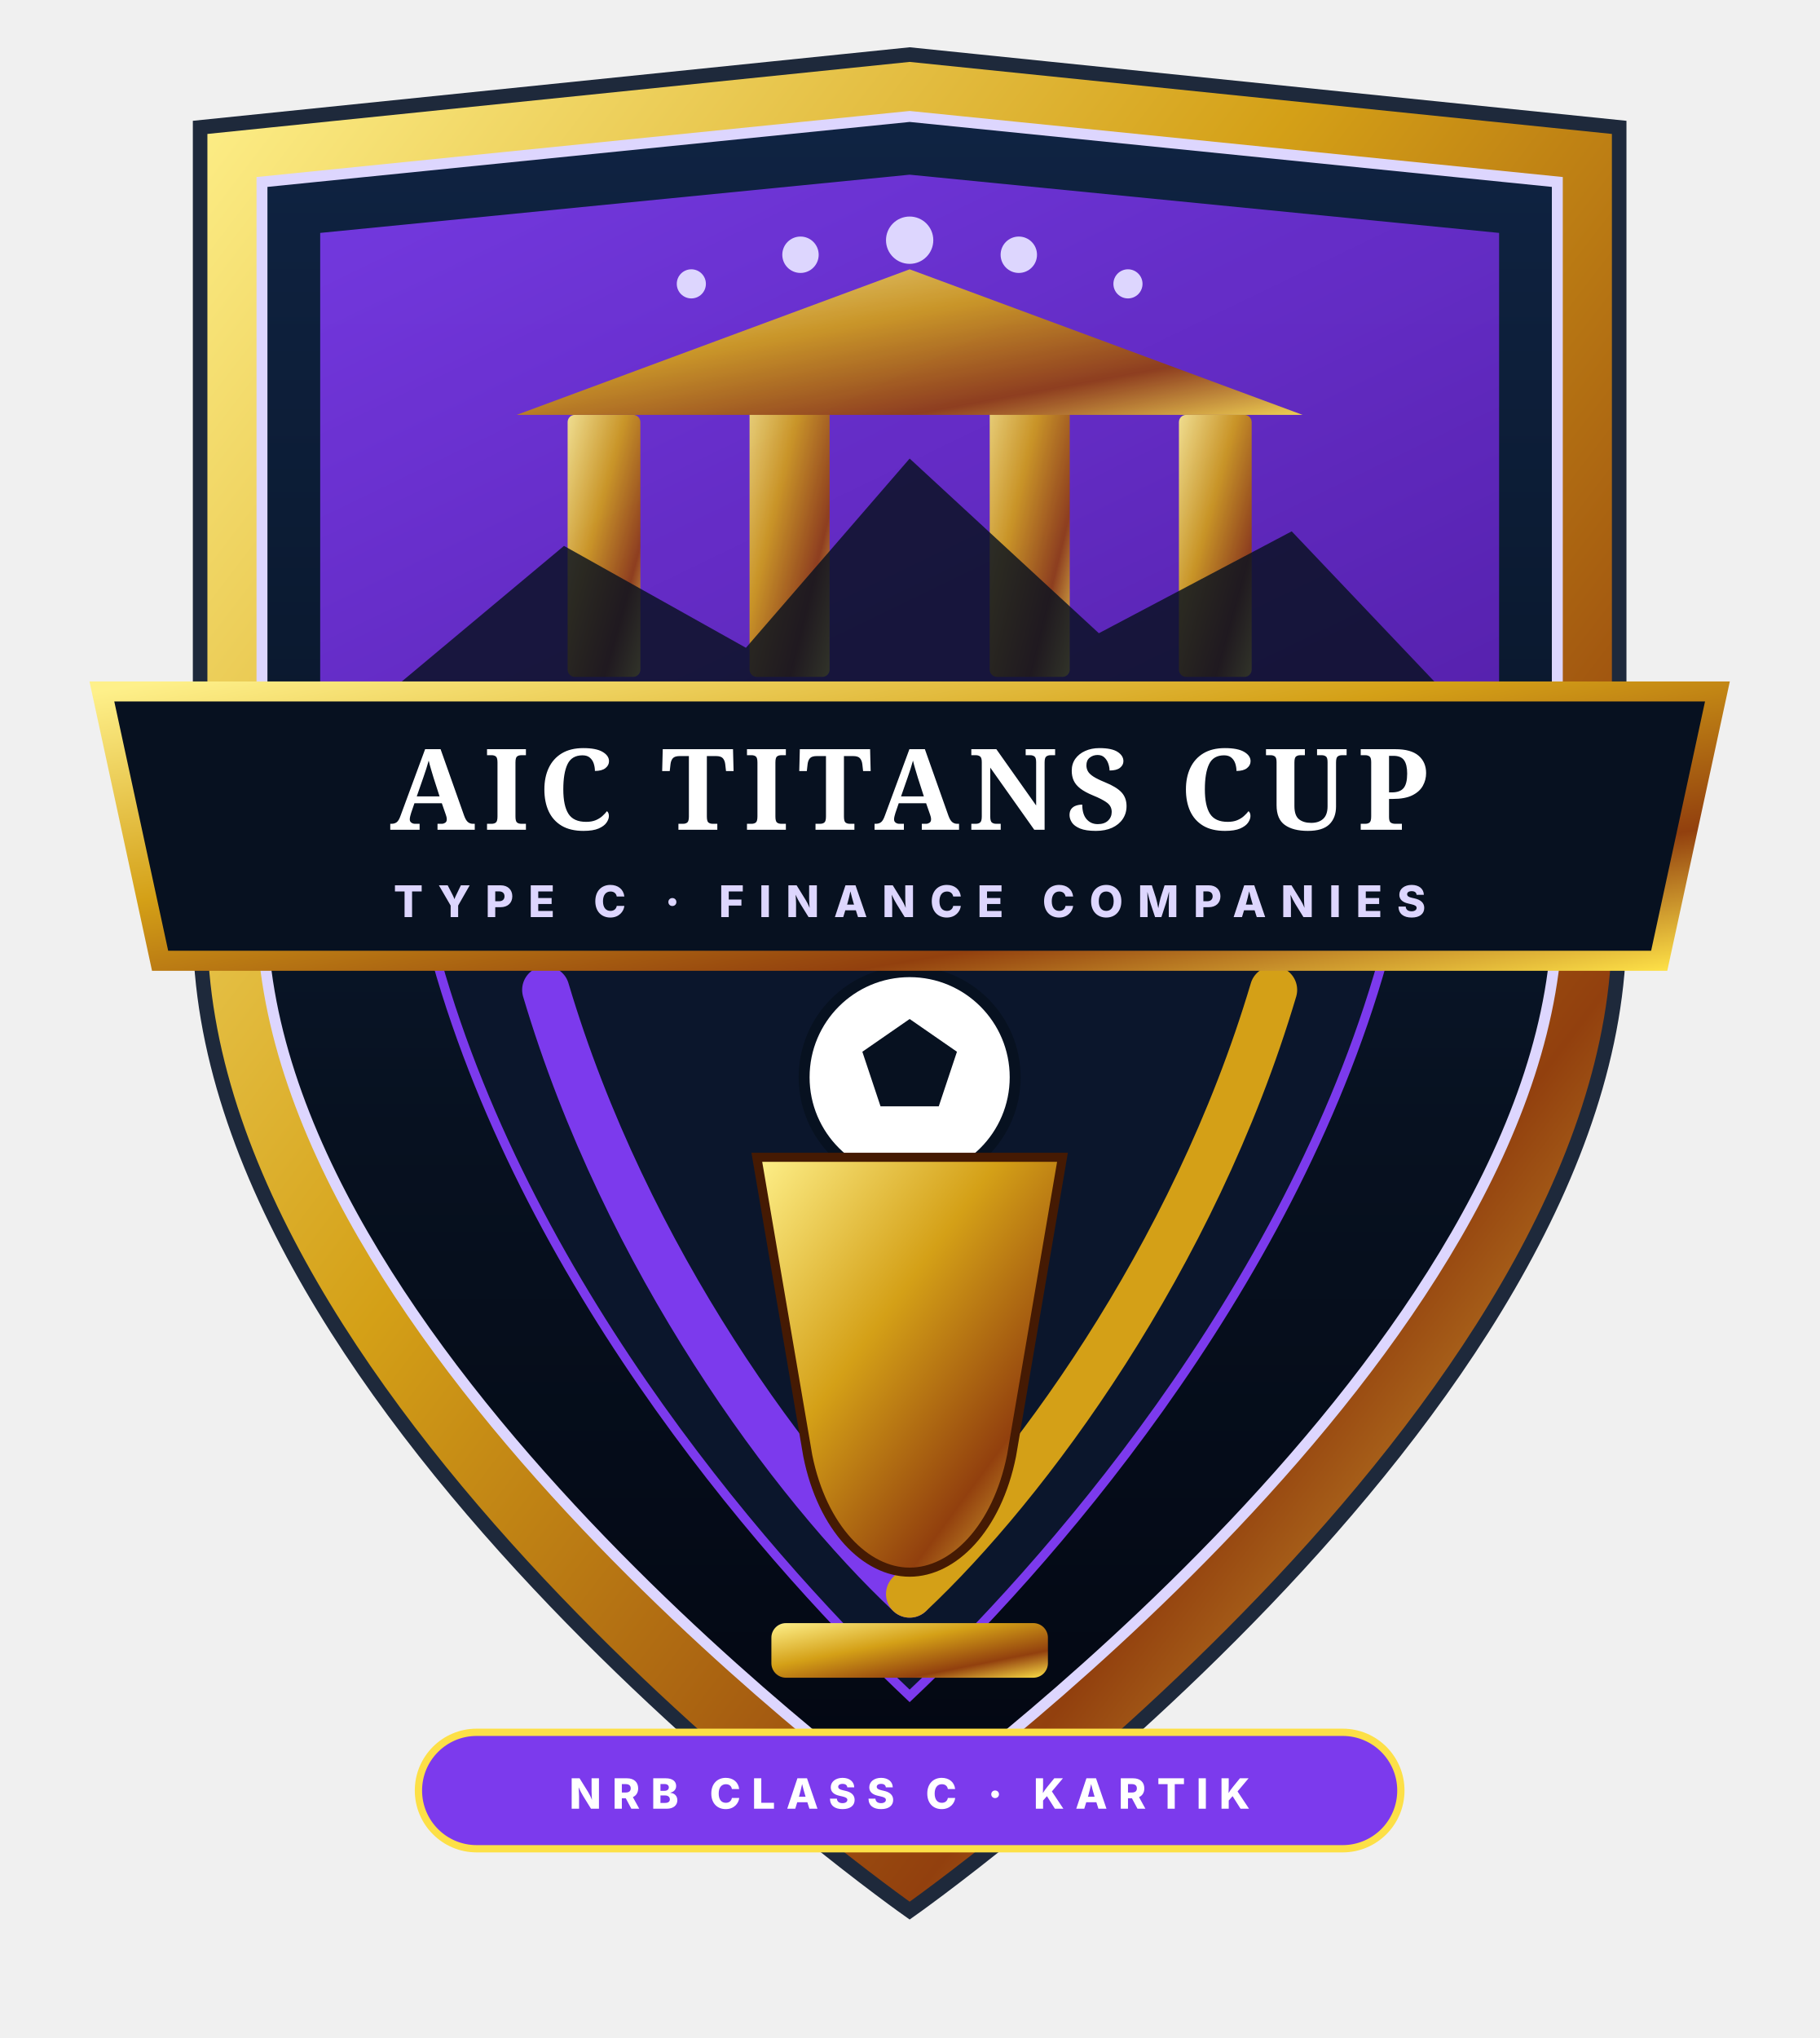
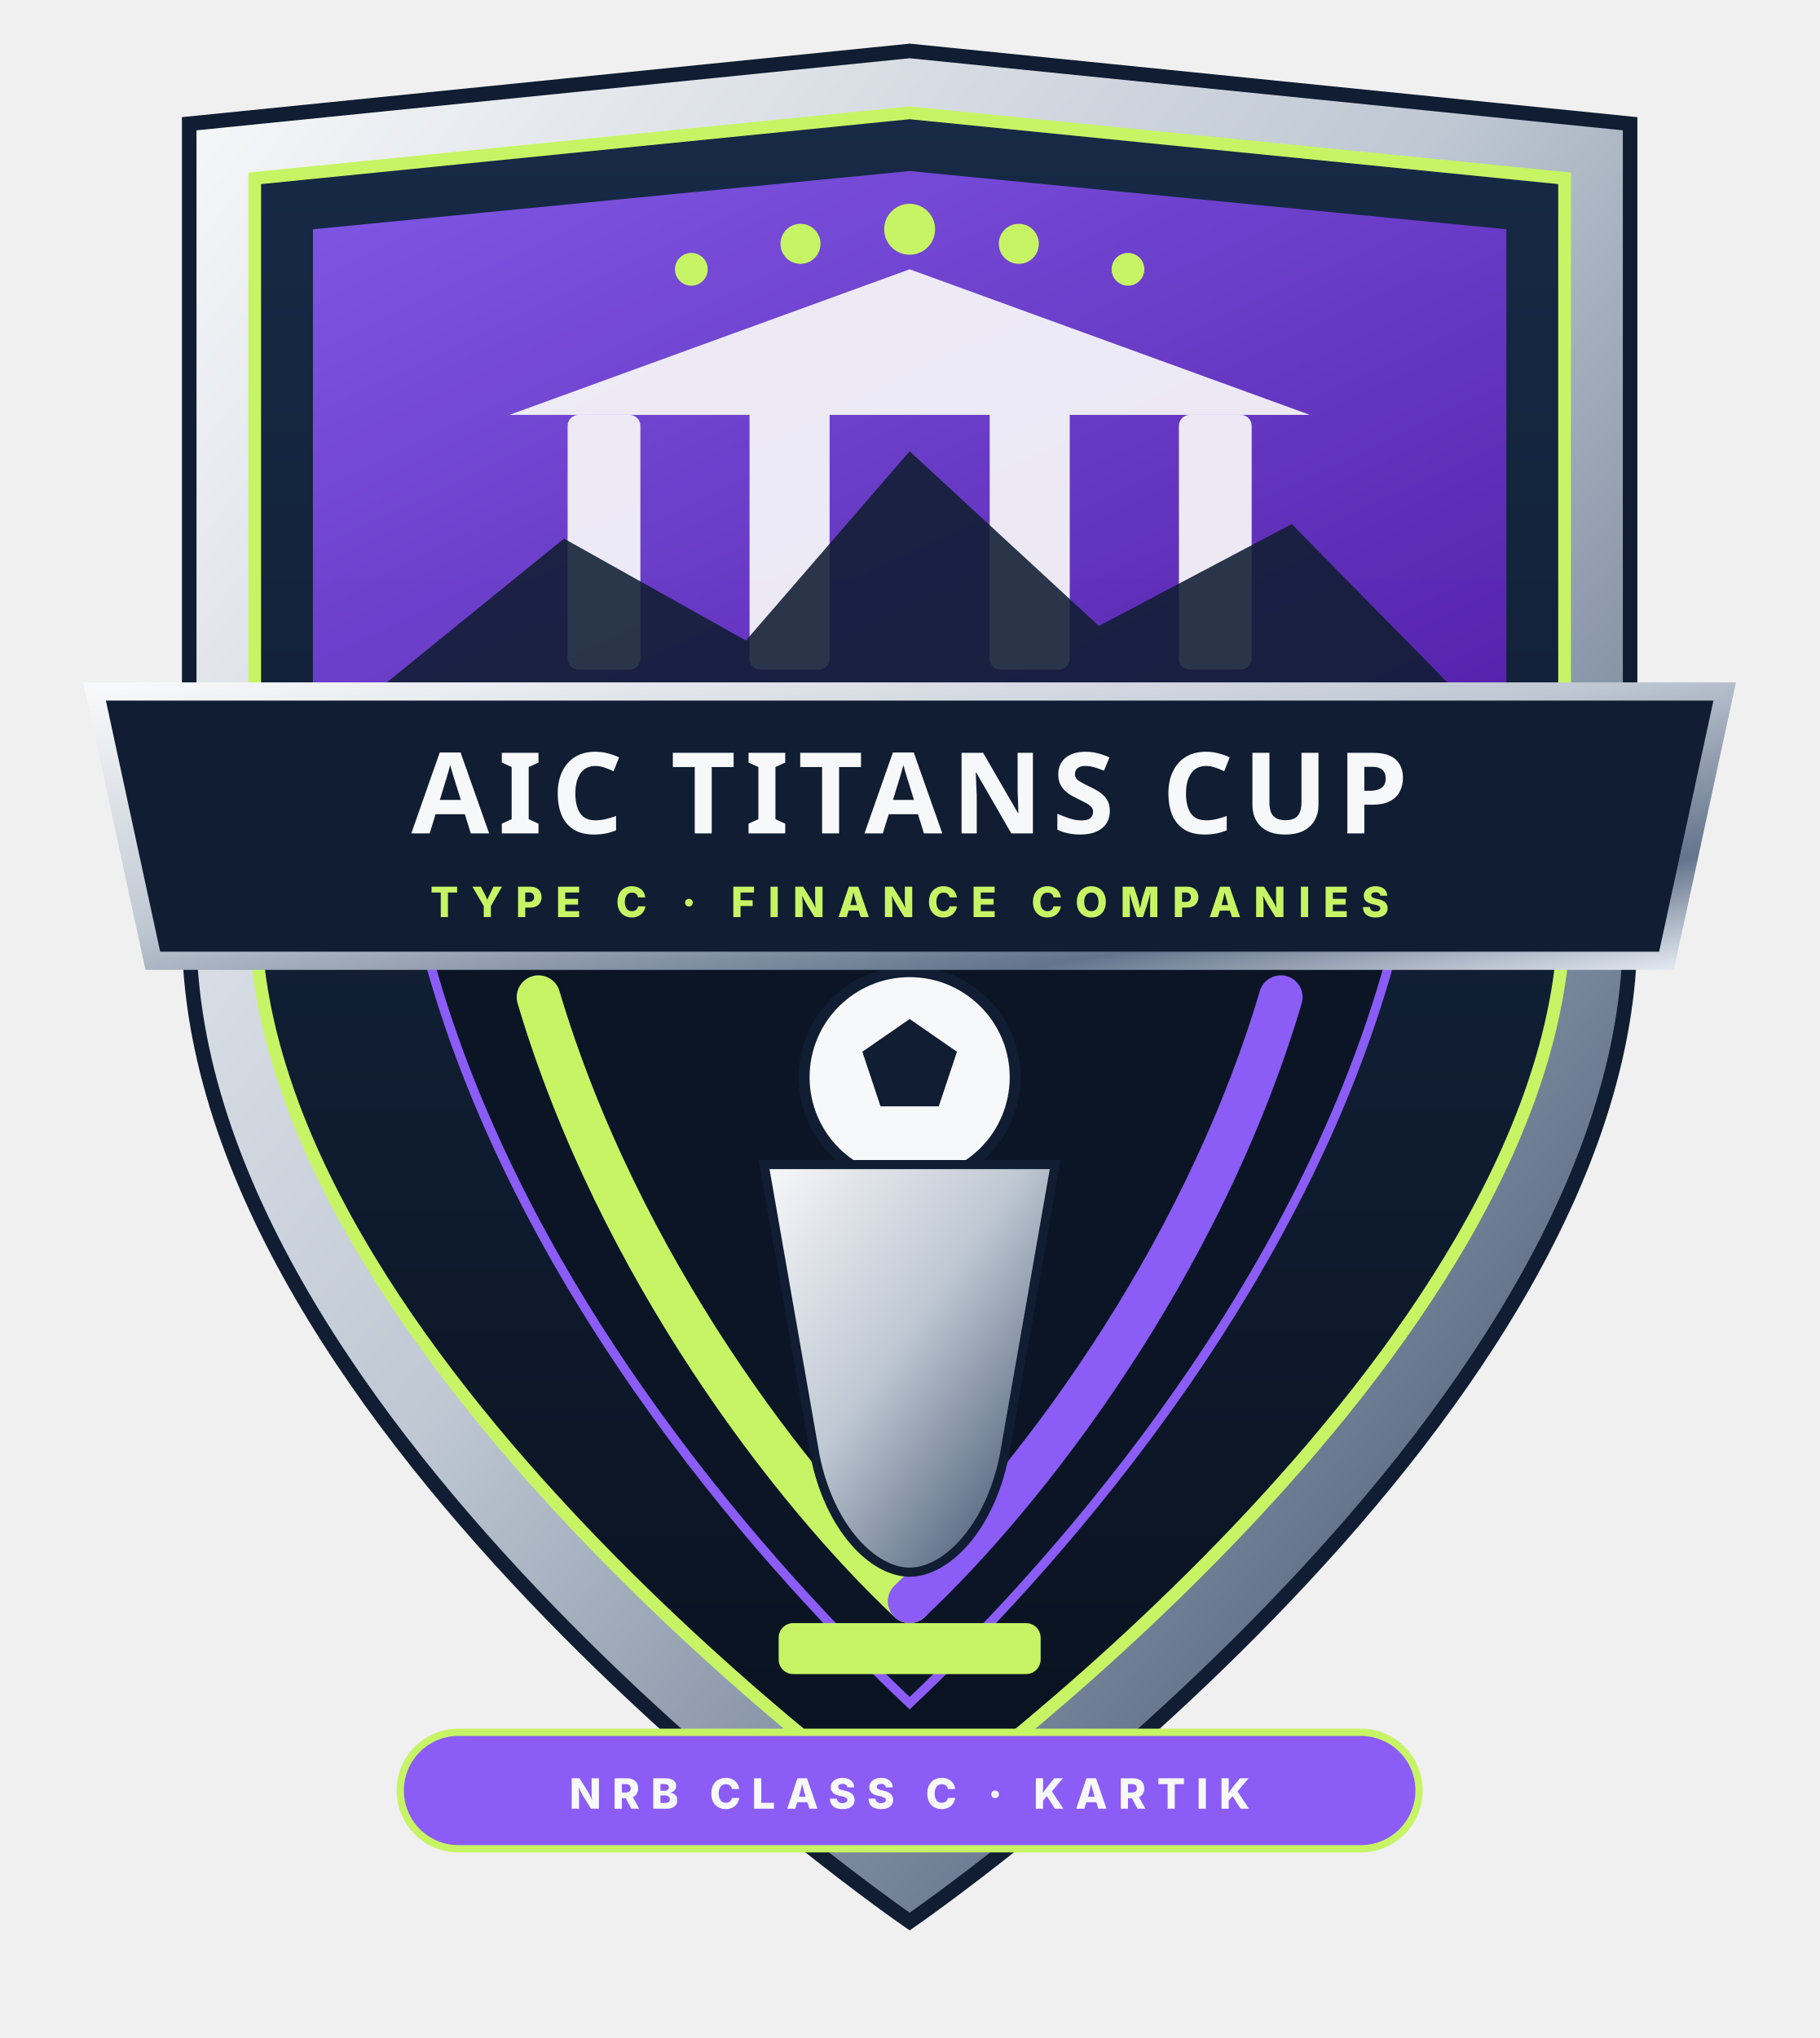
<svg xmlns="http://www.w3.org/2000/svg" viewBox="0 0 500 560" width="500" height="560">
  <defs>
-     <linearGradient id="rim_typec" x1="0" y1="0" x2="1" y2="1">
-       <stop offset="0%" stop-color="#FEF08A" />
-       <stop offset="40%" stop-color="#D4A017" />
-       <stop offset="75%" stop-color="#92400E" />
-       <stop offset="100%" stop-color="#FDE047" />
+     <linearGradient id="ti_typec" x1="0" y1="0" x2="1" y2="1">
+       <stop offset="0%" stop-color="#F7F8FA" />
+       <stop offset="45%" stop-color="#BFC8D3" />
+       <stop offset="80%" stop-color="#64748B" />
+       <stop offset="100%" stop-color="#E2E8F0" />
    </linearGradient>
-     <linearGradient id="shield_typec" x1="0" y1="0" x2="0" y2="1">
-       <stop offset="0%" stop-color="#0F2342" />
-       <stop offset="60%" stop-color="#071120" />
-       <stop offset="100%" stop-color="#030712" />
+     <linearGradient id="navy_typec" x1="0" y1="0" x2="0" y2="1">
+       <stop offset="0%" stop-color="#172A46" />
+       <stop offset="55%" stop-color="#101D32" />
+       <stop offset="100%" stop-color="#09111E" />
    </linearGradient>
-     <linearGradient id="accent_typec" x1="0" y1="0" x2="1" y2="1">
-       <stop offset="0%" stop-color="#7C3AED" />
+     <linearGradient id="acc_typec" x1="0" y1="0" x2="1" y2="1">
+       <stop offset="0%" stop-color="#8B5CF6" />
      <stop offset="100%" stop-color="#5B21B6" />
    </linearGradient>
  </defs>
-   <path d="M55 35 L250 15 L445 35 L445 255 C445 388 250 525 250 525 C250 525 55 388 55 255 Z" fill="url(#rim_typec)" stroke="#1E293B" stroke-width="4" />
-   <path d="M72 50 L250 32 L428 50 L428 250 C428 370 250 498 250 498 C250 498 72 370 72 250 Z" fill="url(#shield_typec)" stroke="#DDD6FE" stroke-width="3" />
-   <path d="M88 64 L250 48 L412 64 L412 206 L88 206 Z" fill="url(#accent_typec)" opacity="0.92" />
-   <g fill="#DDD6FE">
-     <circle cx="190" cy="78" r="4" />
-     <circle cx="220" cy="70" r="5" />
-     <circle cx="250" cy="66" r="6.5" />
-     <circle cx="280" cy="70" r="5" />
-     <circle cx="310" cy="78" r="4" />
+   <path d="M52 34 L250 14 L448 34 L448 256 C448 392 250 528 250 528 C250 528 52 392 52 256 Z" fill="url(#ti_typec)" stroke="#101D32" stroke-width="4" />
+   <path d="M70 49 L250 31 L430 49 L430 250 C430 372 250 500 250 500 C250 500 70 372 70 250 Z" fill="url(#navy_typec)" stroke="#C7F464" stroke-width="3.5" />
+   <path d="M86 63 L250 47 L414 63 L414 204 L86 204 Z" fill="url(#acc_typec)" opacity="0.9" />
+   <g fill="#C7F464">
+     <circle cx="190" cy="74" r="4.5" />
+     <circle cx="220" cy="67" r="5.5" />
+     <circle cx="250" cy="63" r="7" />
+     <circle cx="280" cy="67" r="5.5" />
+     <circle cx="310" cy="74" r="4.5" />
  </g>
-   <g fill="url(#rim_typec)" opacity="0.9">
-     <rect x="156" y="114" width="20" height="72" rx="2" />
-     <rect x="206" y="96" width="22" height="90" rx="2" />
-     <rect x="272" y="96" width="22" height="90" rx="2" />
-     <rect x="324" y="114" width="20" height="72" rx="2" />
-     <polygon points="142,114 250,74 358,114" />
+   <g fill="#F7F8FA" opacity="0.92">
+     <rect x="156" y="114" width="20" height="70" rx="3" />
+     <rect x="206" y="96" width="22" height="88" rx="3" />
+     <rect x="272" y="96" width="22" height="88" rx="3" />
+     <rect x="324" y="114" width="20" height="70" rx="3" />
+     <polygon points="140,114 250,74 360,114" />
  </g>
-   <polygon points="88,206 155,150 205,178 250,126 302,174 355,146 412,206" fill="#071120" opacity="0.82" />
-   <path d="M120 264 C146 356 214 432 250 466 C286 432 354 356 380 264 Z" fill="#0B162C" stroke="#7C3AED" stroke-width="2.5" />
-   <path d="M150 272 C172 346 218 408 250 438" fill="none" stroke="#7C3AED" stroke-width="13" stroke-linecap="round" />
-   <path d="M350 272 C328 346 282 408 250 438" fill="none" stroke="#D4A017" stroke-width="13" stroke-linecap="round" />
-   <circle cx="250" cy="296" r="29" fill="#FFFFFF" stroke="#071120" stroke-width="3" />
-   <polygon points="250,280 263,289 258,304 242,304 237,289" fill="#071120" />
-   <path d="M208 318 H292 L278 400 C274 420 262 432 250 432 C238 432 226 420 222 400 Z" fill="url(#rim_typec)" stroke="#451A03" stroke-width="2.5" />
-   <rect x="212" y="446" width="76" height="15" rx="4" fill="url(#rim_typec)" />
-   <path d="M28 190 L472 190 L456 264 L44 264 Z" fill="#071120" stroke="url(#rim_typec)" stroke-width="5.5" />
-   <text x="250" y="228" font-family="'Outfit', 'Georgia', serif" font-size="31" font-weight="900" fill="#FFFFFF" text-anchor="middle" letter-spacing="2.5">AIC TITANS CUP</text>
-   <text x="250" y="252" font-family="'Inter', 'Arial', sans-serif" font-size="12" font-weight="800" fill="#DDD6FE" text-anchor="middle" letter-spacing="4">TYPE C · FINANCE COMPANIES</text>
-   <rect x="115" y="476" width="270" height="32" rx="16" fill="#7C3AED" stroke="#FDE047" stroke-width="2" />
-   <text x="250" y="497" font-family="'Inter', 'Arial', sans-serif" font-size="11.5" font-weight="800" fill="#FFFFFF" text-anchor="middle" letter-spacing="3">NRB CLASS C · KARTIK</text>
+   <polygon points="86,204 155,148 205,176 250,124 302,172 355,144 414,204" fill="#101D32" opacity="0.88" />
+   <path d="M118 264 C144 358 214 434 250 468 C286 434 356 358 382 264 Z" fill="#0B1526" stroke="#8B5CF6" stroke-width="2.5" />
+   <path d="M148 274 C170 348 218 410 250 440" fill="none" stroke="#C7F464" stroke-width="12" stroke-linecap="round" />
+   <path d="M352 274 C330 348 282 410 250 440" fill="none" stroke="#8B5CF6" stroke-width="12" stroke-linecap="round" />
+   <circle cx="250" cy="296" r="29" fill="#F7F8FA" stroke="#101D32" stroke-width="3" />
+   <polygon points="250,280 263,289 258,304 242,304 237,289" fill="#101D32" />
+   <path d="M210 320 H290 L276 400 C272 420 260 432 250 432 C240 432 228 420 224 400 Z" fill="url(#ti_typec)" stroke="#101D32" stroke-width="2.5" />
+   <rect x="214" y="446" width="72" height="14" rx="4" fill="#C7F464" />
+   <path d="M26 190 L474 190 L458 264 L42 264 Z" fill="#101D32" stroke="url(#ti_typec)" stroke-width="5" />
+   <text x="250" y="229" font-family="'Space Grotesk', 'Arial Black', sans-serif" font-size="31" font-weight="800" fill="#F7F8FA" text-anchor="middle" letter-spacing="2.5">AIC TITANS CUP</text>
+   <text x="250" y="252" font-family="'Plus Jakarta Sans', 'Inter', sans-serif" font-size="11.5" font-weight="800" fill="#C7F464" text-anchor="middle" letter-spacing="3.5">TYPE C · FINANCE COMPANIES</text>
+   <rect x="110" y="476" width="280" height="32" rx="16" fill="#8B5CF6" stroke="#C7F464" stroke-width="2" />
+   <text x="250" y="497" font-family="'Space Grotesk', 'Inter', sans-serif" font-size="11.5" font-weight="800" fill="#F7F8FA" text-anchor="middle" letter-spacing="3">NRB CLASS C · KARTIK</text>
</svg>
